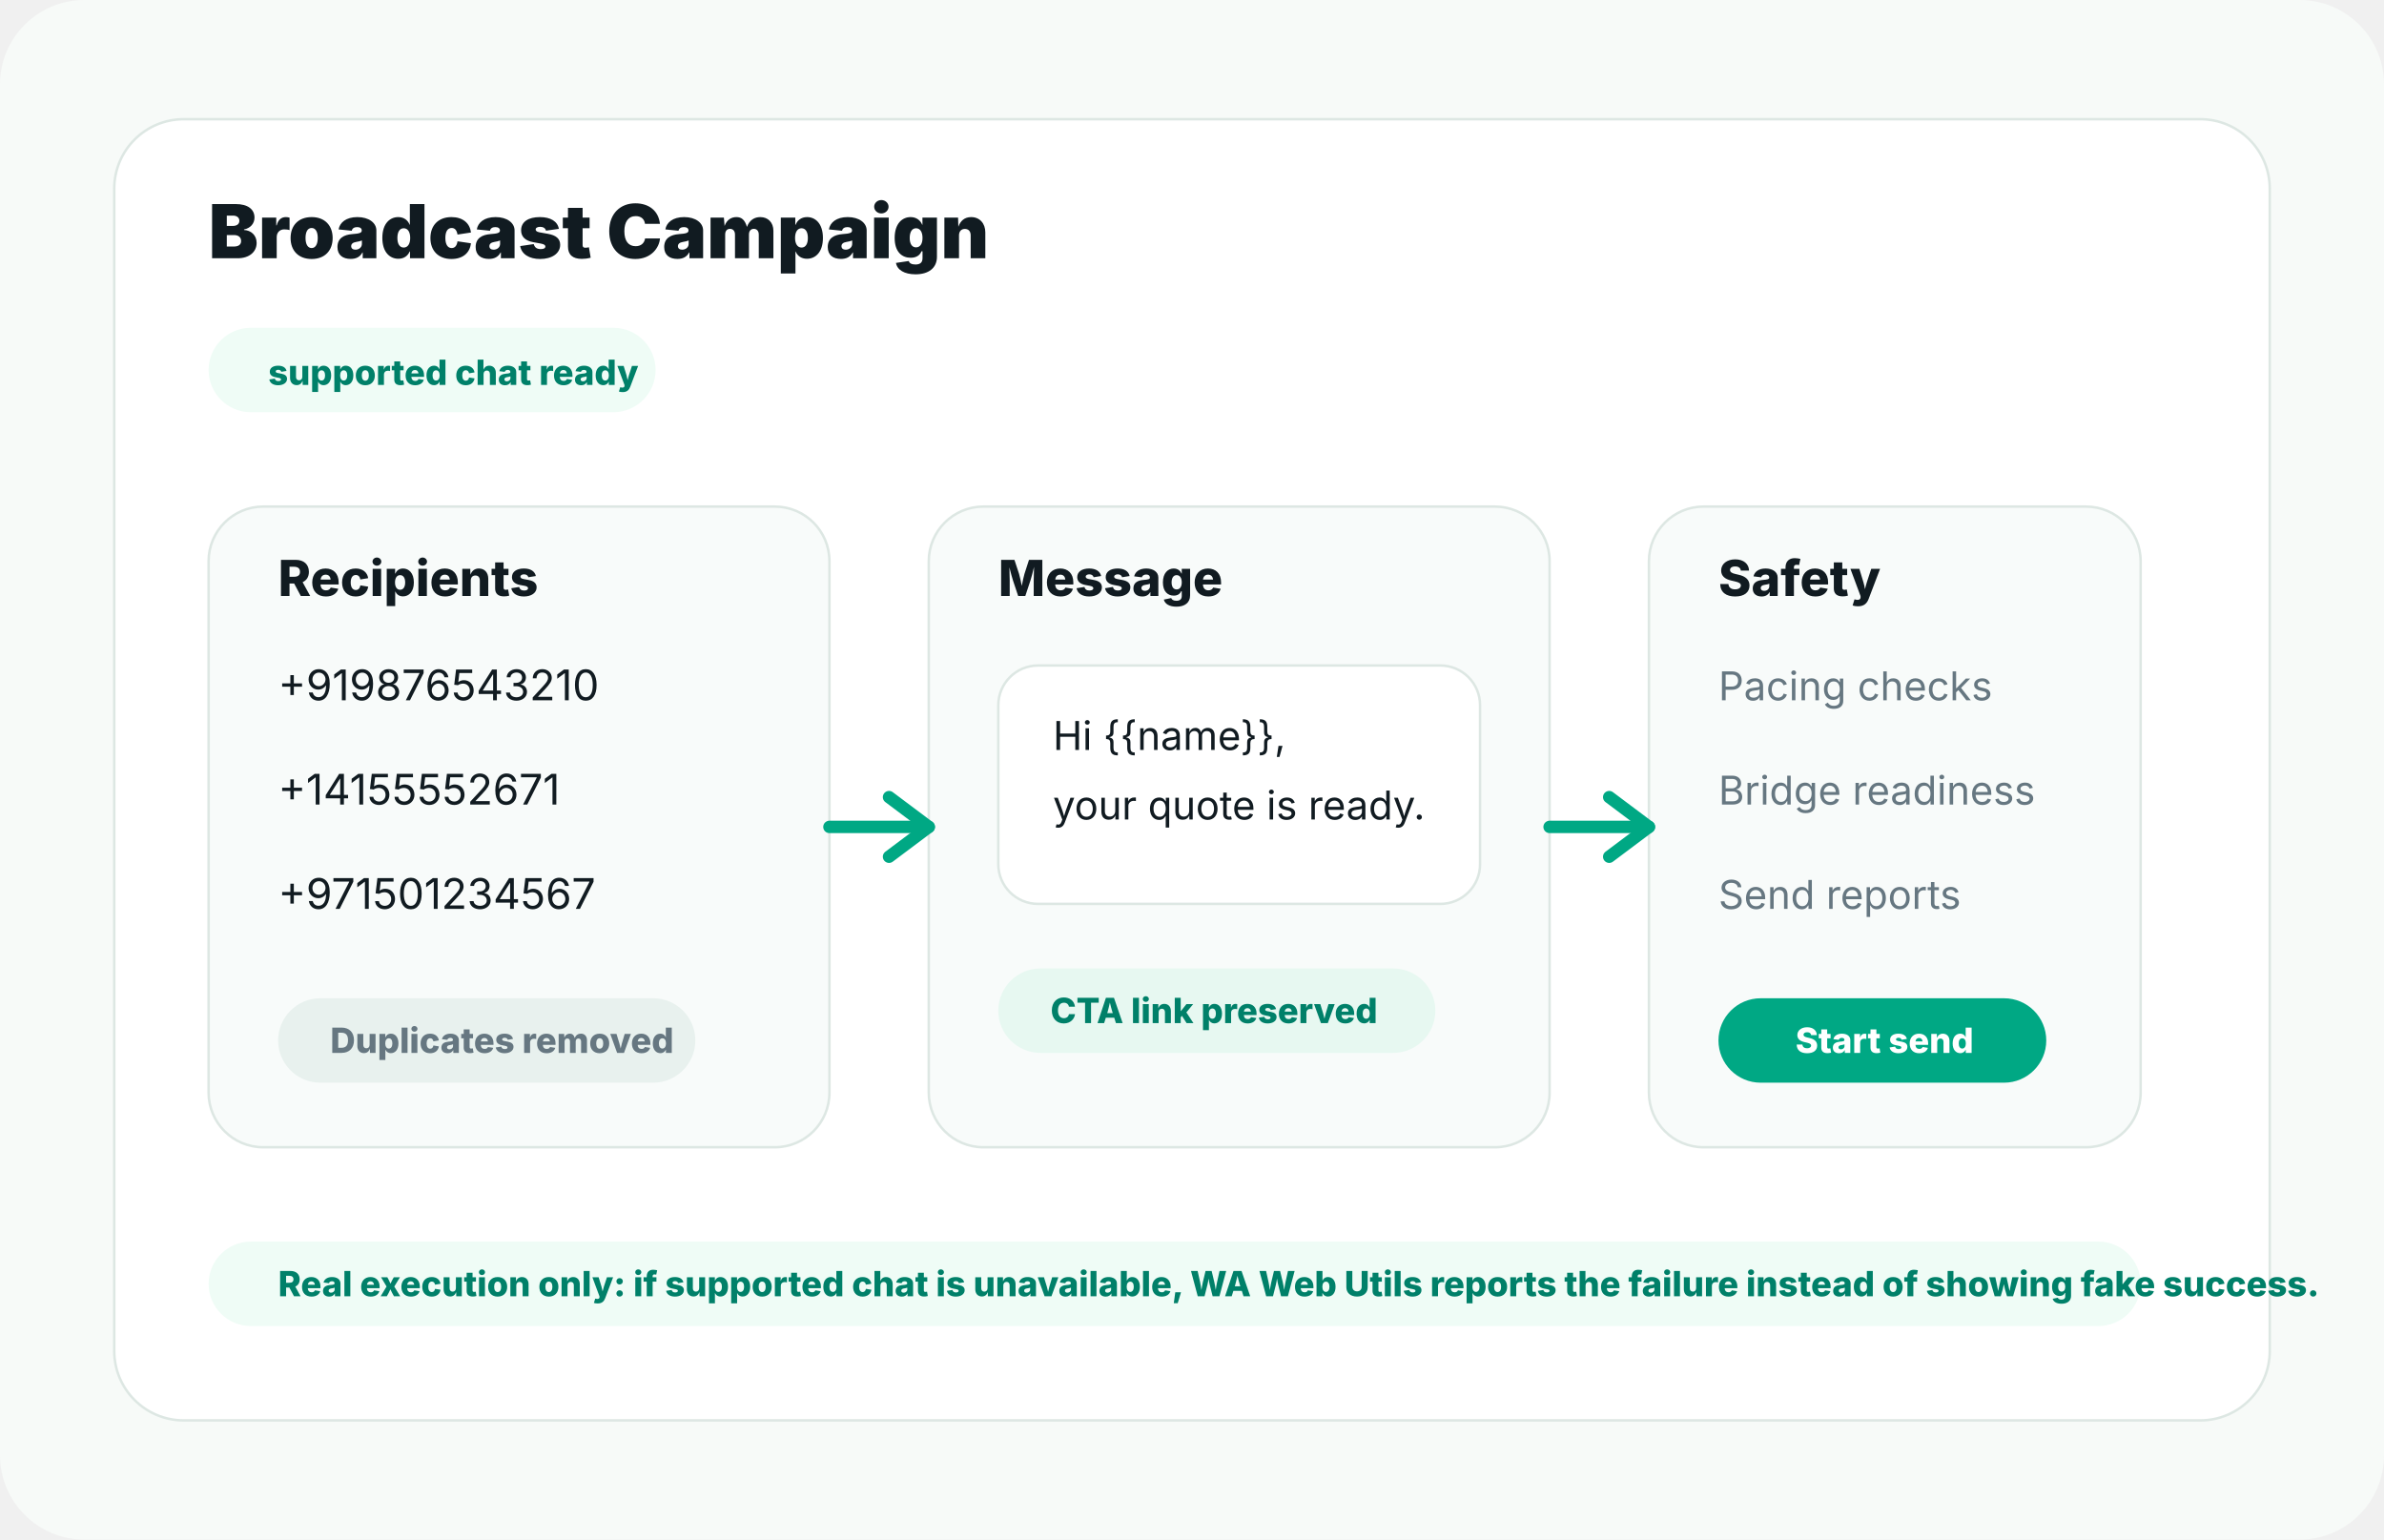
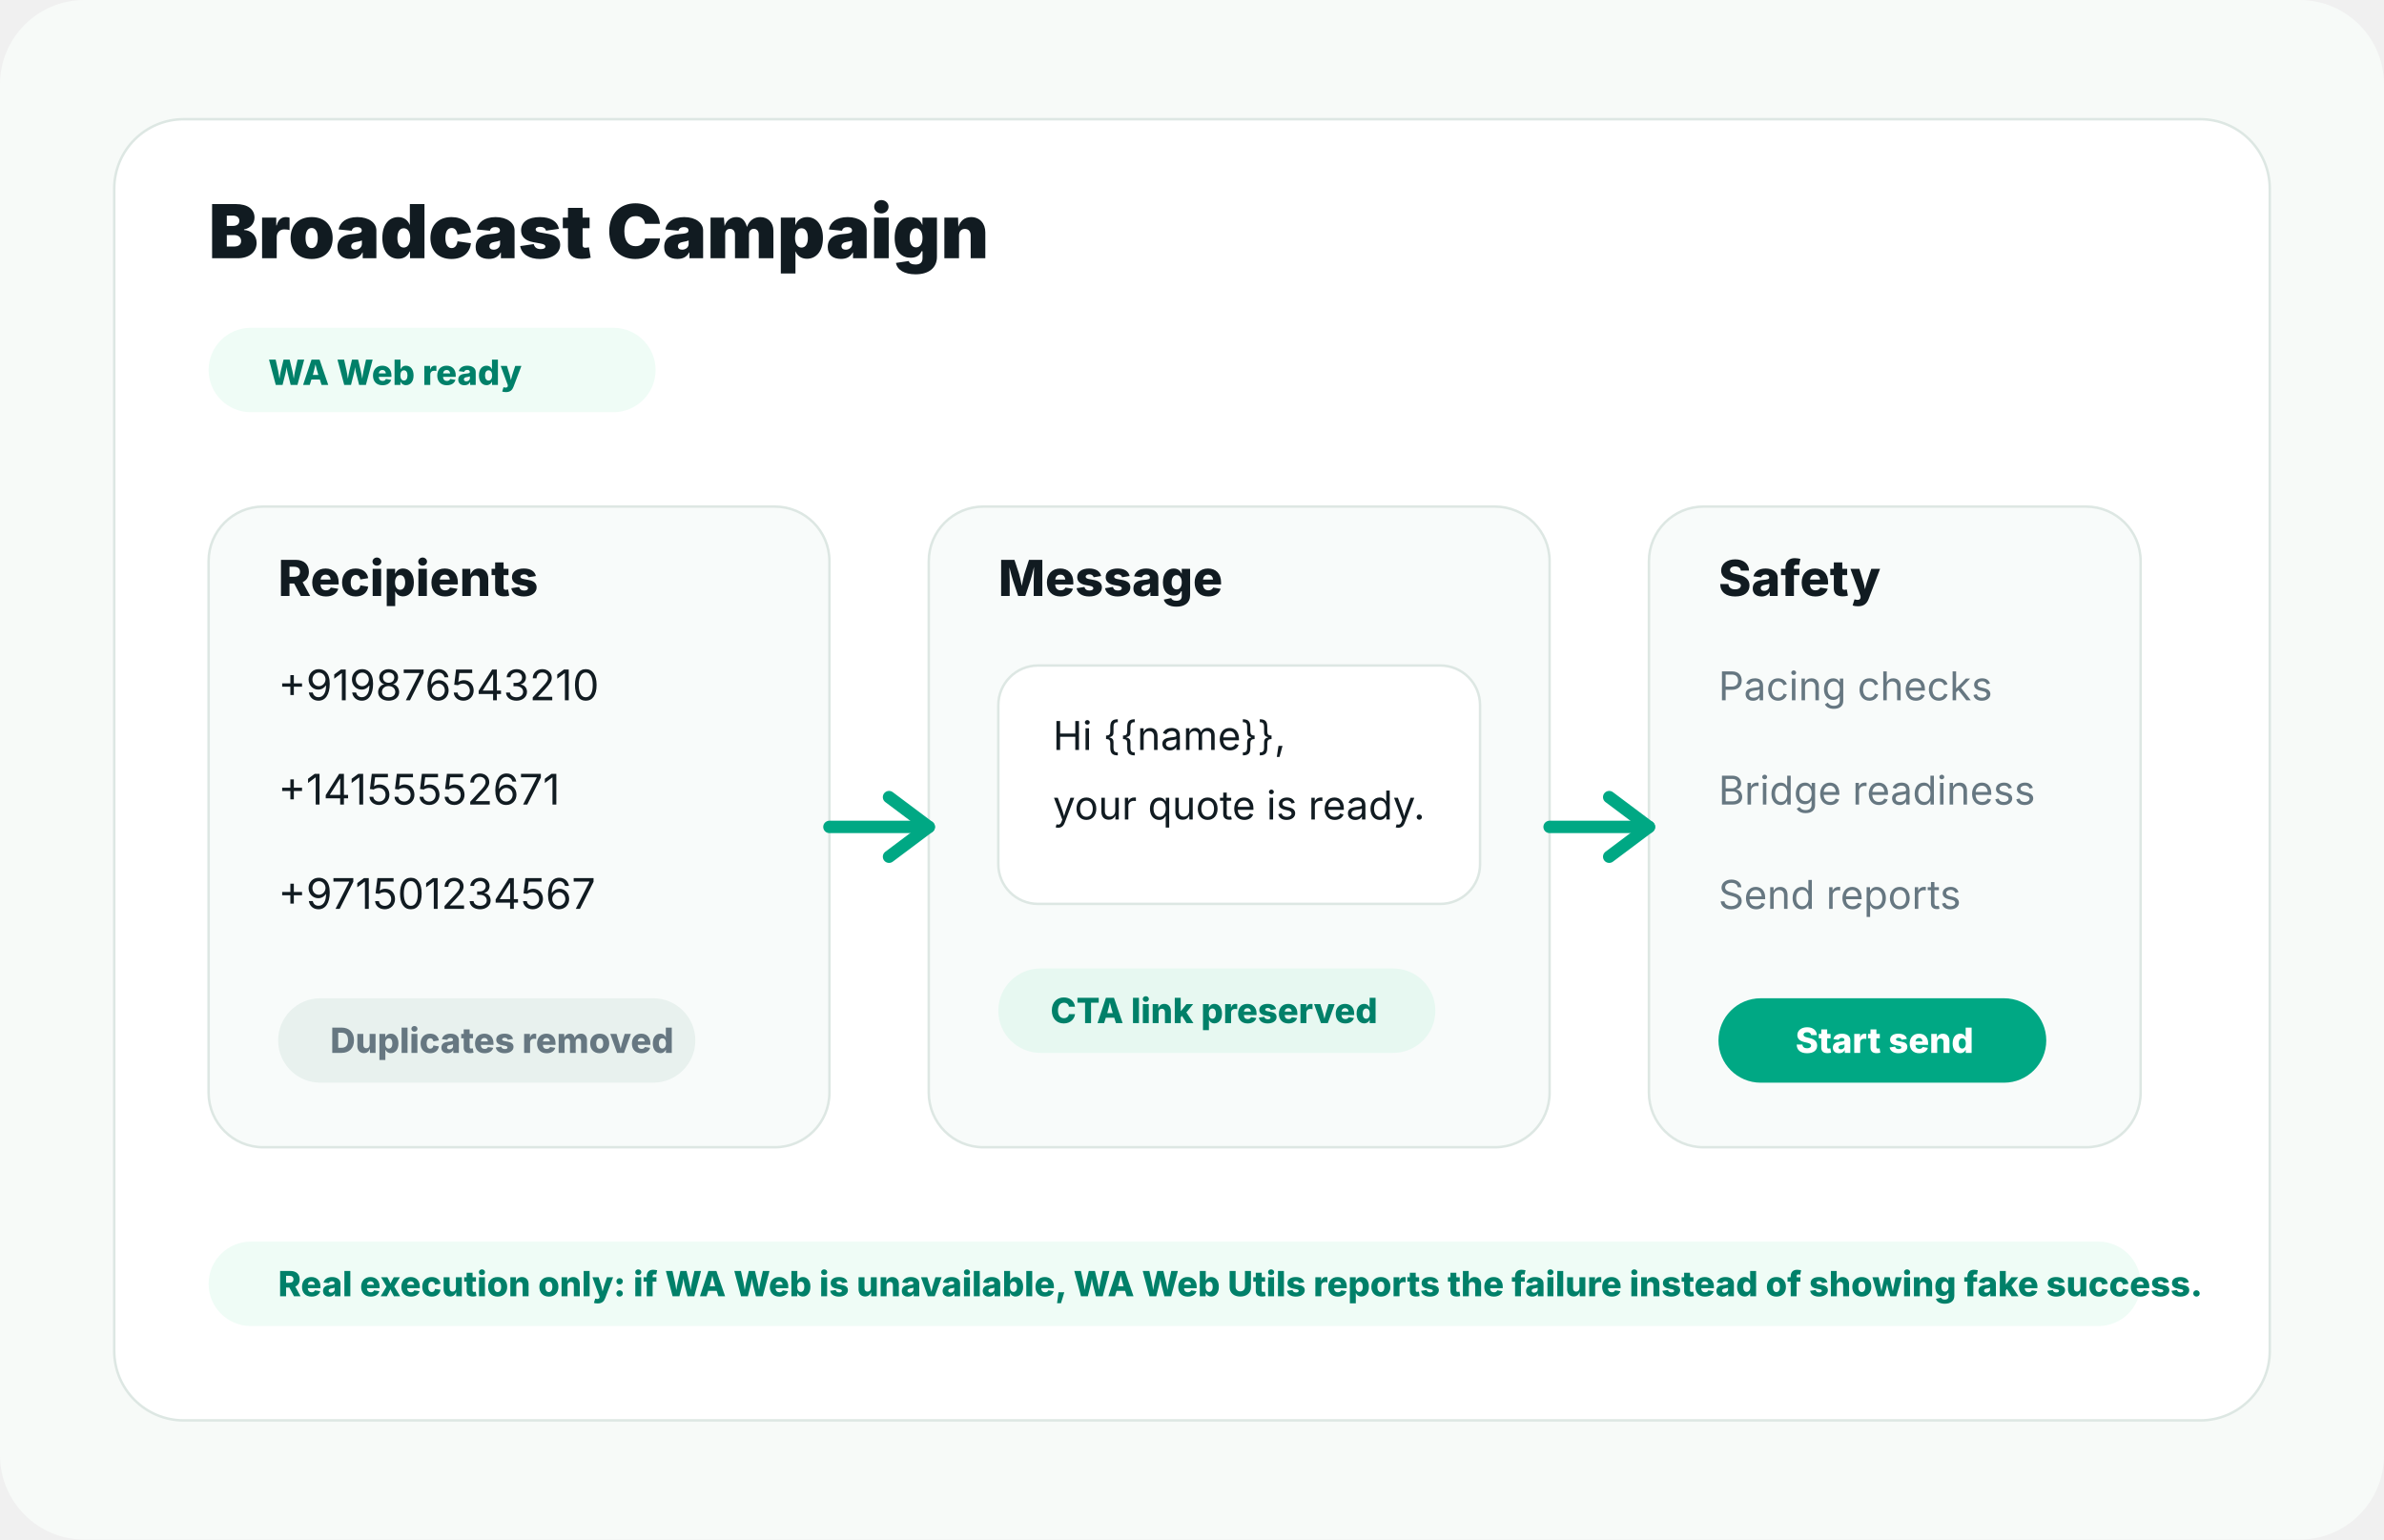
<svg xmlns="http://www.w3.org/2000/svg" width="960" height="620" viewBox="0 0 960 620" fill="none" role="img" aria-labelledby="title desc">
  <rect width="960" height="620" rx="34" fill="#F7FAF8" />
  <rect x="46" y="48" width="868" height="524" rx="28" fill="white" stroke="#DDE7E3" />
  <text x="84" y="104" fill="#111B21" font-family="Inter, Arial, sans-serif" font-size="30" font-weight="900">Broadcast Campaign</text>
  <rect x="84" y="132" width="180" height="34" rx="17" fill="#EFFCF6" />
-   <text x="108" y="155" fill="#008069" font-family="Inter, Arial, sans-serif" font-size="14" font-weight="800">supported chat ready</text>
+   <text x="108" y="155" fill="#008069" font-family="Inter, Arial, sans-serif" font-size="14" font-weight="800">WA Web ready</text>
  <rect x="84" y="204" width="250" height="258" rx="22" fill="#F8FBFA" stroke="#DDE7E3" />
  <text x="112" y="240" fill="#111B21" font-family="Inter, Arial, sans-serif" font-size="20" font-weight="800">Recipients</text>
  <text x="112" y="282" fill="#111B21" font-family="Inter, Arial, sans-serif" font-size="17">+919876543210</text>
  <text x="112" y="324" fill="#111B21" font-family="Inter, Arial, sans-serif" font-size="17">+14155552671</text>
  <text x="112" y="366" fill="#111B21" font-family="Inter, Arial, sans-serif" font-size="17">+971501234567</text>
  <rect x="112" y="402" width="168" height="34" rx="17" fill="#E8F1EE" />
  <text x="133" y="424" fill="#667781" font-family="Inter, Arial, sans-serif" font-size="14" font-weight="800">Duplicates removed</text>
  <rect x="374" y="204" width="250" height="258" rx="22" fill="#F8FBFA" stroke="#DDE7E3" />
  <text x="402" y="240" fill="#111B21" font-family="Inter, Arial, sans-serif" font-size="20" font-weight="800">Message</text>
  <rect x="402" y="268" width="194" height="96" rx="16" fill="white" stroke="#DDE7E3" />
  <text x="424" y="302" fill="#111B21" font-family="Inter, Arial, sans-serif" font-size="16">Hi {{name}},</text>
  <text x="424" y="330" fill="#111B21" font-family="Inter, Arial, sans-serif" font-size="16">your quote is ready.</text>
  <rect x="402" y="390" width="176" height="34" rx="17" fill="#E7F8F1" />
  <text x="423" y="412" fill="#008069" font-family="Inter, Arial, sans-serif" font-size="14" font-weight="800">CTA link preserved</text>
  <rect x="664" y="204" width="198" height="258" rx="22" fill="#F8FBFA" stroke="#DDE7E3" />
  <text x="692" y="240" fill="#111B21" font-family="Inter, Arial, sans-serif" font-size="20" font-weight="800">Safety</text>
  <text x="692" y="282" fill="#667781" font-family="Inter, Arial, sans-serif" font-size="16">Pacing checks</text>
  <text x="692" y="324" fill="#667781" font-family="Inter, Arial, sans-serif" font-size="16">Bridge readiness</text>
  <text x="692" y="366" fill="#667781" font-family="Inter, Arial, sans-serif" font-size="16">Send reports</text>
  <rect x="692" y="402" width="132" height="34" rx="17" fill="#00A884" />
  <text x="723" y="424" fill="white" font-family="Inter, Arial, sans-serif" font-size="14" font-weight="800">Start send</text>
  <path d="M334 333H374" stroke="#00A884" stroke-width="5" stroke-linecap="round" />
  <path d="M624 333H664" stroke="#00A884" stroke-width="5" stroke-linecap="round" />
  <path d="M358 321L374 333L358 345" stroke="#00A884" stroke-width="5" stroke-linecap="round" stroke-linejoin="round" />
  <path d="M648 321L664 333L648 345" stroke="#00A884" stroke-width="5" stroke-linecap="round" stroke-linejoin="round" />
  <rect x="84" y="500" width="778" height="34" rx="17" fill="#EFFCF6" />
-   <text x="112" y="522" fill="#008069" font-family="Inter, Arial, sans-serif" font-size="14" font-weight="800">Real execution only: if supported chat is unavailable, WA Web Utils reports the failure instead of showing fake success.</text>
+   <text x="112" y="522" fill="#008069" font-family="Inter, Arial, sans-serif" font-size="14" font-weight="800">Real execution only: if WA Web is unavailable, WA Web Utils reports the failure instead of showing fake success.</text>
</svg>
